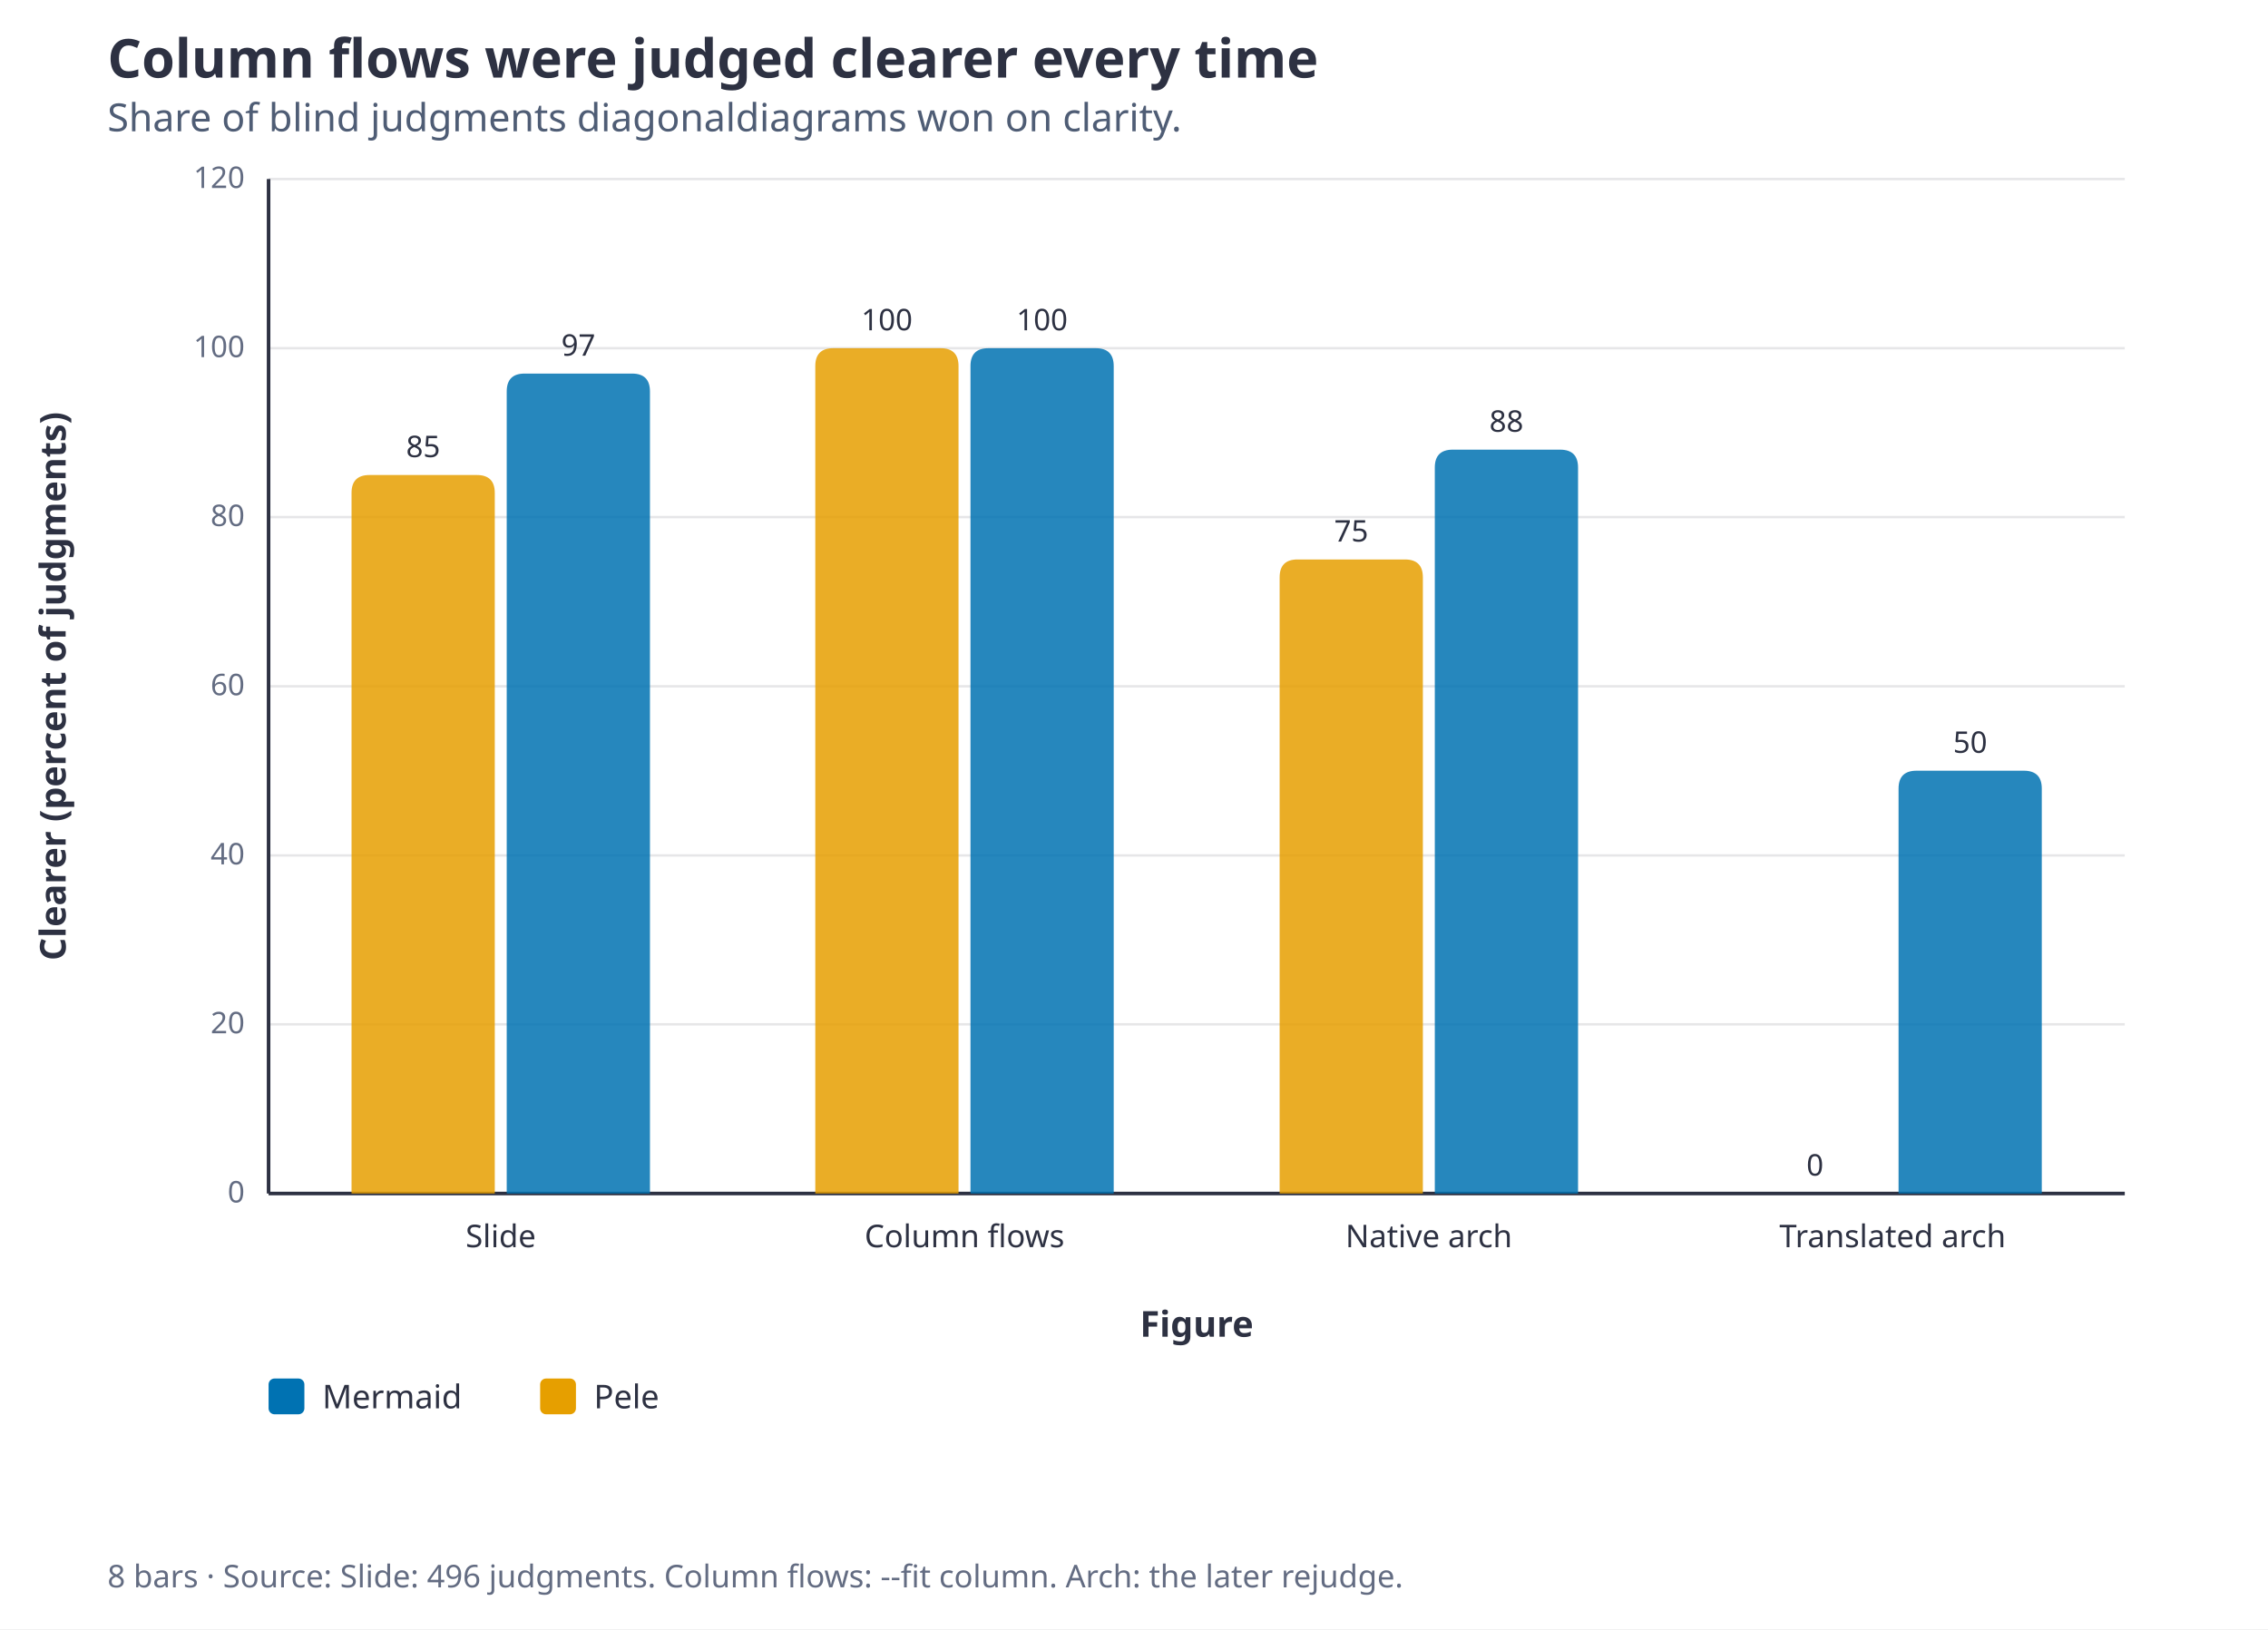
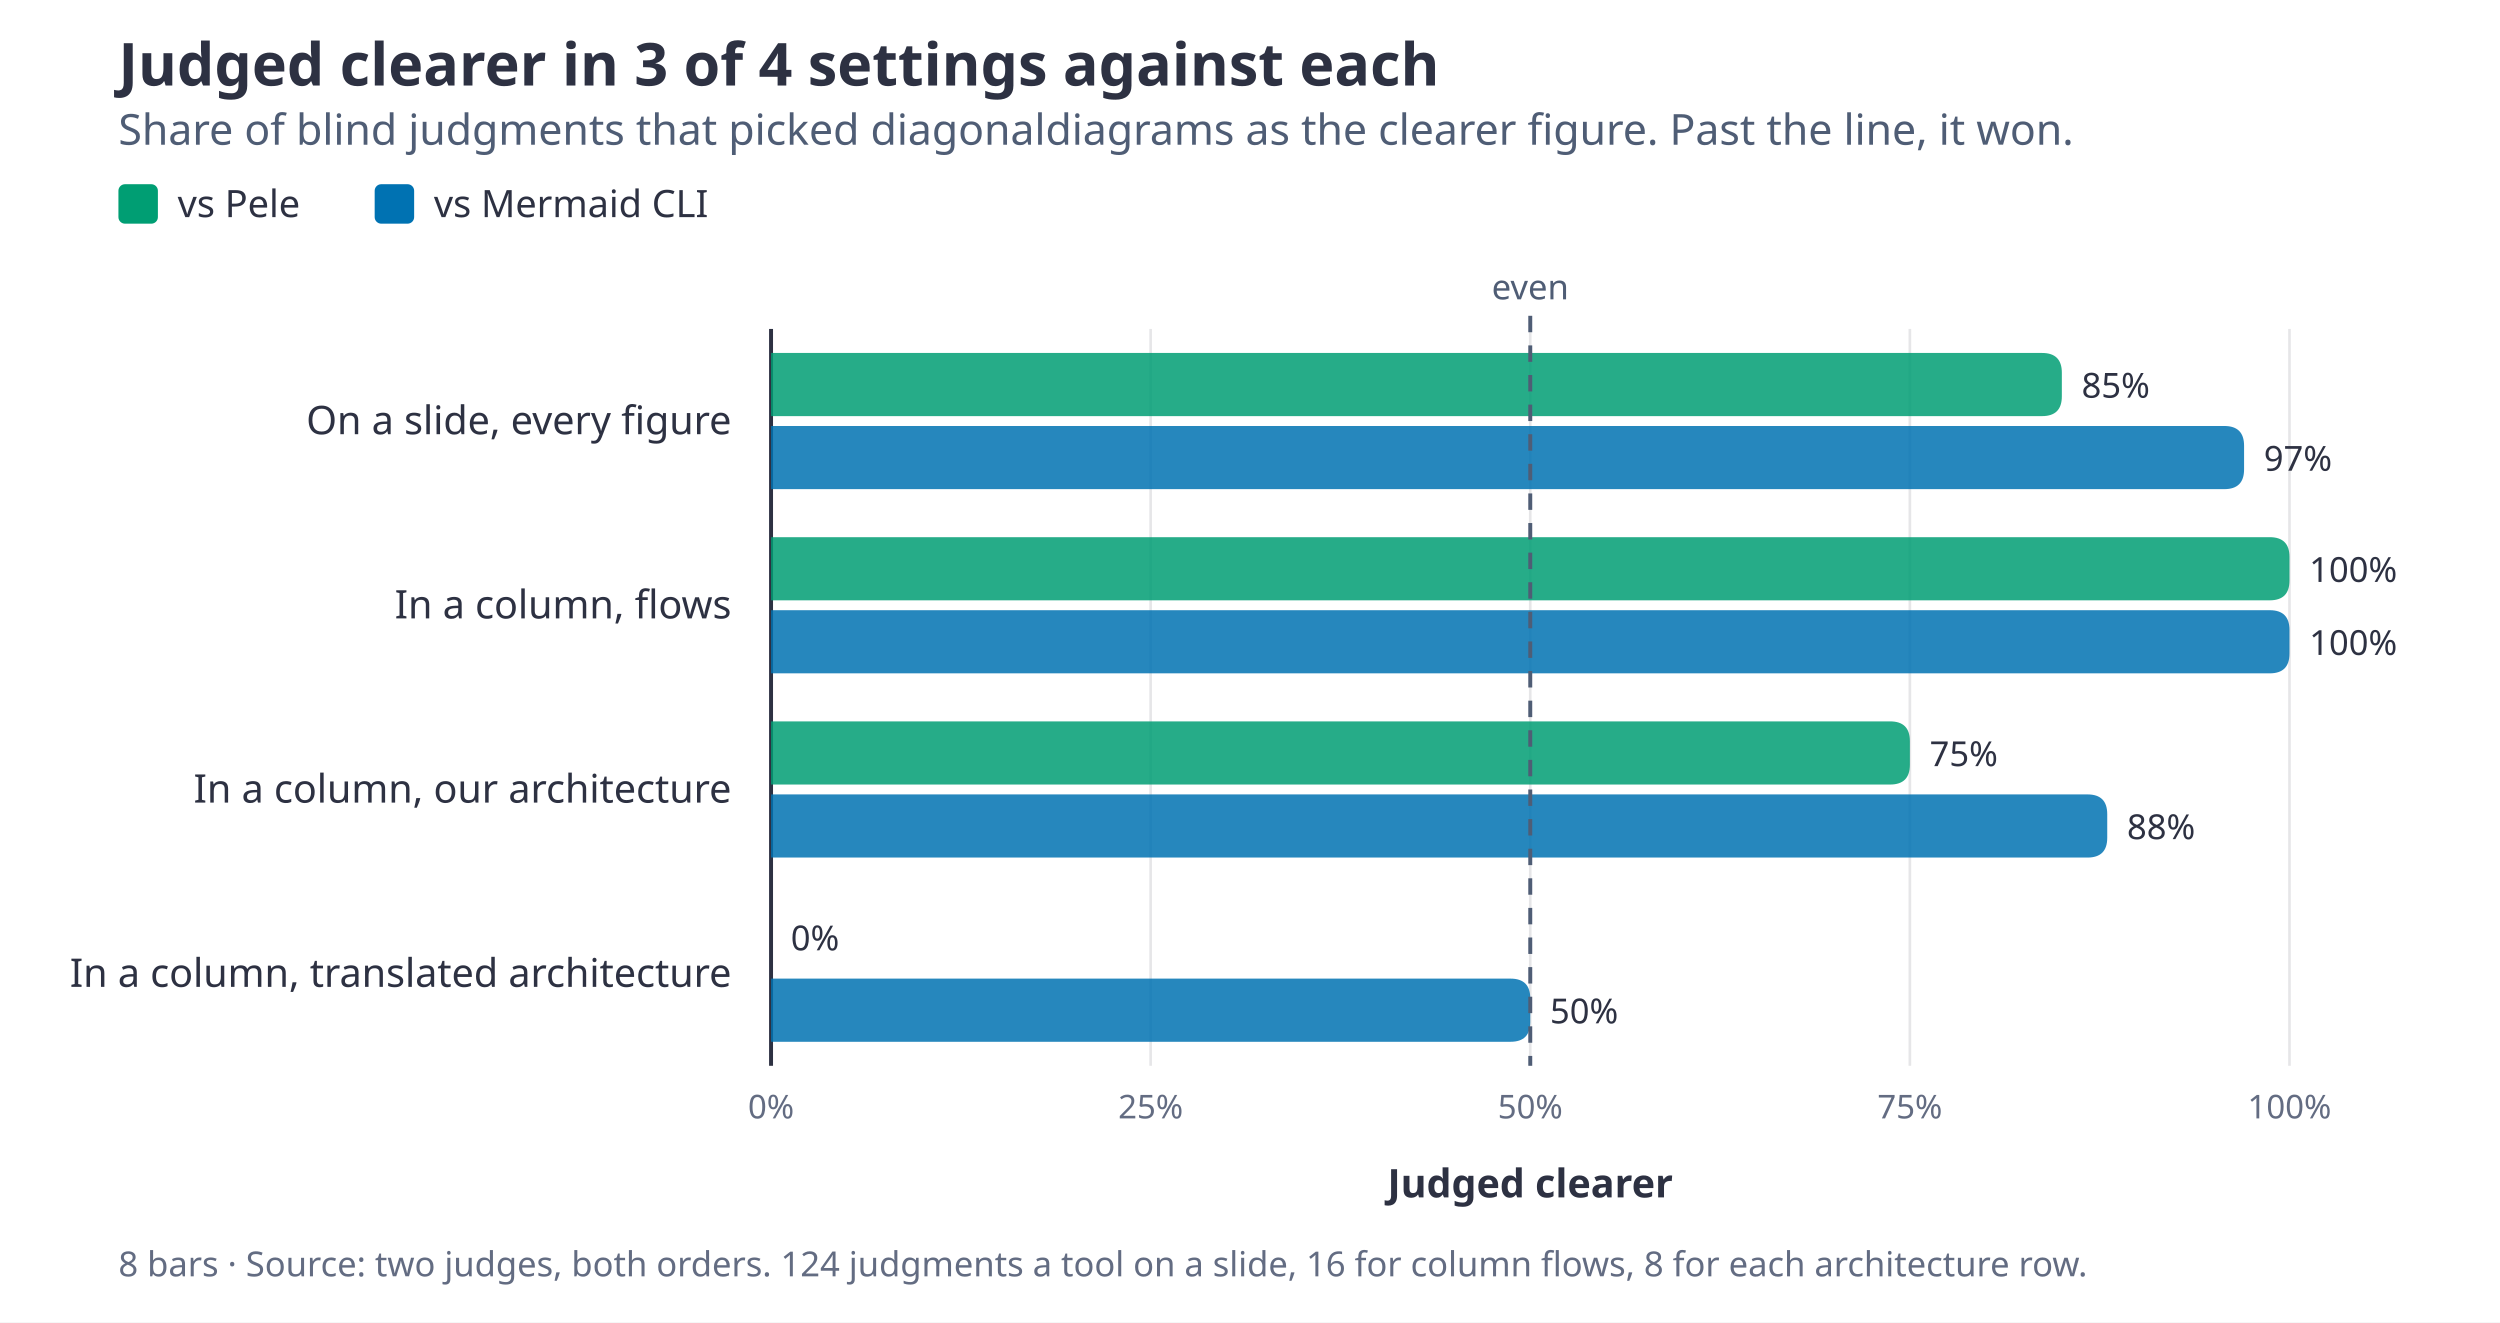
- <svg xmlns="http://www.w3.org/2000/svg" role="img" viewBox="0 0 760 546" width="760">
-   <rect width="760" height="546" fill="#ffffff" />
-   <text x="36" y="26" font-size="18" font-weight="600" font-family="system-ui, 'Segoe UI', sans-serif" fill="#2d3142">Column flows were judged clearer every time</text>
-   <text x="36" y="44" font-size="13" font-family="system-ui, 'Segoe UI', sans-serif" fill="#4f5d75">Share of blind judgments diagonaldiagrams won on clarity.</text>
-   <line x1="90" y1="400.0" x2="712" y2="400.0" stroke="rgba(45,49,66,0.12)" stroke-width="0.8" />
-   <text x="82" y="403.0" font-size="10" font-family="system-ui, 'Segoe UI', sans-serif" fill="#636c82" text-anchor="end">0</text>
-   <line x1="90" y1="343.3" x2="712" y2="343.3" stroke="rgba(45,49,66,0.12)" stroke-width="0.8" />
-   <text x="82" y="346.3" font-size="10" font-family="system-ui, 'Segoe UI', sans-serif" fill="#636c82" text-anchor="end">20</text>
-   <line x1="90" y1="286.7" x2="712" y2="286.7" stroke="rgba(45,49,66,0.12)" stroke-width="0.8" />
-   <text x="82" y="289.7" font-size="10" font-family="system-ui, 'Segoe UI', sans-serif" fill="#636c82" text-anchor="end">40</text>
-   <line x1="90" y1="230.0" x2="712" y2="230.0" stroke="rgba(45,49,66,0.12)" stroke-width="0.8" />
-   <text x="82" y="233.0" font-size="10" font-family="system-ui, 'Segoe UI', sans-serif" fill="#636c82" text-anchor="end">60</text>
-   <line x1="90" y1="173.3" x2="712" y2="173.3" stroke="rgba(45,49,66,0.12)" stroke-width="0.8" />
-   <text x="82" y="176.3" font-size="10" font-family="system-ui, 'Segoe UI', sans-serif" fill="#636c82" text-anchor="end">80</text>
-   <line x1="90" y1="116.7" x2="712" y2="116.7" stroke="rgba(45,49,66,0.12)" stroke-width="0.8" />
-   <text x="82" y="119.7" font-size="10" font-family="system-ui, 'Segoe UI', sans-serif" fill="#636c82" text-anchor="end">100</text>
-   <line x1="90" y1="60.0" x2="712" y2="60.0" stroke="rgba(45,49,66,0.12)" stroke-width="0.8" />
-   <text x="82" y="63.0" font-size="10" font-family="system-ui, 'Segoe UI', sans-serif" fill="#636c82" text-anchor="end">120</text>
-   <line x1="90" y1="400.0" x2="712" y2="400.0" stroke="#2d3142" stroke-width="1.2" />
-   <line x1="90" y1="60" x2="90" y2="400" stroke="#2d3142" stroke-width="1.2" />
-   <path d="M117.8,400.0 L117.8,165.2 Q117.8,159.2 123.8,159.2 L159.8,159.2 Q165.8,159.2 165.8,165.2 L165.8,400.0 Z" fill="#E69F00" fill-opacity="0.85" />
-   <text x="141.8" y="153.2" font-size="10" font-family="system-ui, 'Segoe UI', sans-serif" fill="#2d3142" text-anchor="middle">85</text>
-   <path d="M169.8,400.0 L169.8,131.2 Q169.8,125.2 175.8,125.2 L211.8,125.2 Q217.8,125.2 217.8,131.2 L217.8,400.0 Z" fill="#0072B2" fill-opacity="0.85" />
-   <text x="193.8" y="119.2" font-size="10" font-family="system-ui, 'Segoe UI', sans-serif" fill="#2d3142" text-anchor="middle">97</text>
-   <text x="167.8" y="418.0" font-size="10.5" font-family="system-ui, 'Segoe UI', sans-serif" fill="#2d3142" text-anchor="middle">Slide</text>
-   <path d="M273.2,400.0 L273.2,122.7 Q273.2,116.7 279.2,116.7 L315.2,116.7 Q321.2,116.7 321.2,122.7 L321.2,400.0 Z" fill="#E69F00" fill-opacity="0.85" />
-   <text x="297.2" y="110.7" font-size="10" font-family="system-ui, 'Segoe UI', sans-serif" fill="#2d3142" text-anchor="middle">100</text>
-   <path d="M325.2,400.0 L325.2,122.7 Q325.2,116.7 331.2,116.7 L367.2,116.7 Q373.2,116.7 373.2,122.7 L373.2,400.0 Z" fill="#0072B2" fill-opacity="0.85" />
-   <text x="349.2" y="110.7" font-size="10" font-family="system-ui, 'Segoe UI', sans-serif" fill="#2d3142" text-anchor="middle">100</text>
-   <text x="323.2" y="418.0" font-size="10.5" font-family="system-ui, 'Segoe UI', sans-serif" fill="#2d3142" text-anchor="middle">Column flows</text>
-   <path d="M428.8,400.0 L428.8,193.5 Q428.8,187.5 434.8,187.5 L470.8,187.5 Q476.8,187.5 476.8,193.5 L476.8,400.0 Z" fill="#E69F00" fill-opacity="0.85" />
-   <text x="452.8" y="181.5" font-size="10" font-family="system-ui, 'Segoe UI', sans-serif" fill="#2d3142" text-anchor="middle">75</text>
-   <path d="M480.8,400.0 L480.8,156.7 Q480.8,150.7 486.8,150.7 L522.8,150.7 Q528.8,150.7 528.8,156.7 L528.8,400.0 Z" fill="#0072B2" fill-opacity="0.85" />
-   <text x="504.8" y="144.7" font-size="10" font-family="system-ui, 'Segoe UI', sans-serif" fill="#2d3142" text-anchor="middle">88</text>
-   <text x="478.8" y="418.0" font-size="10.5" font-family="system-ui, 'Segoe UI', sans-serif" fill="#2d3142" text-anchor="middle">Native arch</text>
-   <text x="608.2" y="394.0" font-size="10" font-family="system-ui, 'Segoe UI', sans-serif" fill="#2d3142" text-anchor="middle">0</text>
-   <path d="M636.2,400.0 L636.2,264.3 Q636.2,258.3 642.2,258.3 L678.2,258.3 Q684.2,258.3 684.2,264.3 L684.2,400.0 Z" fill="#0072B2" fill-opacity="0.85" />
-   <text x="660.2" y="252.3" font-size="10" font-family="system-ui, 'Segoe UI', sans-serif" fill="#2d3142" text-anchor="middle">50</text>
-   <text x="634.2" y="418.0" font-size="10.5" font-family="system-ui, 'Segoe UI', sans-serif" fill="#2d3142" text-anchor="middle">Translated arch</text>
-   <rect x="90" y="462" width="12" height="12" rx="2" fill="#0072B2" />
-   <text x="108" y="472" font-size="11" font-family="system-ui, 'Segoe UI', sans-serif" fill="#2d3142" data-role="series">Mermaid</text>
-   <rect x="181" y="462" width="12" height="12" rx="2" fill="#E69F00" />
-   <text x="199" y="472" font-size="11" font-family="system-ui, 'Segoe UI', sans-serif" fill="#2d3142" data-role="series">Pele</text>
-   <text x="401.0" y="448" font-size="12" font-weight="600" font-family="system-ui, 'Segoe UI', sans-serif" fill="#2d3142" text-anchor="middle" data-role="xaxis">Figure</text>
-   <text x="22" y="230.0" font-size="12" font-weight="600" font-family="system-ui, 'Segoe UI', sans-serif" fill="#2d3142" text-anchor="middle" transform="rotate(-90 22,230.0)">Clearer (percent of judgments)</text>
-   <text x="36" y="532" font-size="10.5" font-family="system-ui, 'Segoe UI', sans-serif" fill="#636c82">8 bars · Source: Slide: 496 judgments. Column flows: --fit column. Arch: the later rejudge.</text>
+ <svg xmlns="http://www.w3.org/2000/svg" role="img" viewBox="0 0 760 402" width="760">
+   <rect width="760" height="402" fill="#ffffff" />
+   <text x="36" y="26" font-size="18" font-weight="600" font-family="system-ui, 'Segoe UI', sans-serif" fill="#2d3142">Judged clearer in 3 of 4 settings against each</text>
+   <text x="36" y="44" font-size="13" font-family="system-ui, 'Segoe UI', sans-serif" fill="#4f5d75">Share of blind judgments that picked diagonaldiagrams as the clearer figure. Past the line, it won.</text>
+   <rect x="36.0" y="56" width="12" height="12" rx="2" fill="#009E73" />
+   <text x="54.0" y="66" font-size="11.5" font-family="system-ui, 'Segoe UI', sans-serif" fill="#2d3142" data-role="series">vs Pele</text>
+   <rect x="113.9" y="56" width="12" height="12" rx="2" fill="#0072B2" />
+   <text x="131.9" y="66" font-size="11.5" font-family="system-ui, 'Segoe UI', sans-serif" fill="#2d3142" data-role="series">vs Mermaid CLI</text>
+   <line x1="234.4" y1="100" x2="234.4" y2="324" stroke="rgba(45,49,66,0.12)" stroke-width="0.8" />
+   <text x="234.4" y="340" font-size="10" font-family="system-ui, 'Segoe UI', sans-serif" fill="#636c82" text-anchor="middle">0%</text>
+   <line x1="349.8" y1="100" x2="349.8" y2="324" stroke="rgba(45,49,66,0.12)" stroke-width="0.8" />
+   <text x="349.8" y="340" font-size="10" font-family="system-ui, 'Segoe UI', sans-serif" fill="#636c82" text-anchor="middle">25%</text>
+   <line x1="465.2" y1="100" x2="465.2" y2="324" stroke="rgba(45,49,66,0.12)" stroke-width="0.8" />
+   <text x="465.2" y="340" font-size="10" font-family="system-ui, 'Segoe UI', sans-serif" fill="#636c82" text-anchor="middle">50%</text>
+   <line x1="580.6" y1="100" x2="580.6" y2="324" stroke="rgba(45,49,66,0.12)" stroke-width="0.8" />
+   <text x="580.6" y="340" font-size="10" font-family="system-ui, 'Segoe UI', sans-serif" fill="#636c82" text-anchor="middle">75%</text>
+   <line x1="696.0" y1="100" x2="696.0" y2="324" stroke="rgba(45,49,66,0.12)" stroke-width="0.8" />
+   <text x="696.0" y="340" font-size="10" font-family="system-ui, 'Segoe UI', sans-serif" fill="#636c82" text-anchor="middle">100%</text>
+   <line x1="234.4" y1="100" x2="234.4" y2="324" stroke="#2d3142" stroke-width="1.2" />
+   <text x="222.36" y="132.0" font-size="12" font-family="system-ui, 'Segoe UI', sans-serif" fill="#2d3142" text-anchor="end">On a slide, every figure</text>
+   <path d="M234.4,107.3 L620.8,107.3 Q626.8,107.3 626.8,113.3 L626.8,120.5 Q626.8,126.5 620.8,126.5 L234.4,126.5 Z" fill="#009E73" fill-opacity="0.85" />
+   <text x="632.8" y="120.9" font-size="10.5" font-family="system-ui, 'Segoe UI', sans-serif" fill="#2d3142" text-anchor="start">85%</text>
+   <path d="M234.4,129.5 L676.2,129.5 Q682.2,129.5 682.2,135.5 L682.2,142.7 Q682.2,148.7 676.2,148.7 L234.4,148.7 Z" fill="#0072B2" fill-opacity="0.85" />
+   <text x="688.2" y="143.1" font-size="10.5" font-family="system-ui, 'Segoe UI', sans-serif" fill="#2d3142" text-anchor="start">97%</text>
+   <text x="222.36" y="188.0" font-size="12" font-family="system-ui, 'Segoe UI', sans-serif" fill="#2d3142" text-anchor="end">In a column, flows</text>
+   <path d="M234.4,163.3 L690.0,163.3 Q696.0,163.3 696.0,169.3 L696.0,176.5 Q696.0,182.5 690.0,182.5 L234.4,182.5 Z" fill="#009E73" fill-opacity="0.85" />
+   <text x="702.0" y="176.9" font-size="10.5" font-family="system-ui, 'Segoe UI', sans-serif" fill="#2d3142" text-anchor="start">100%</text>
+   <path d="M234.4,185.5 L690.0,185.5 Q696.0,185.5 696.0,191.5 L696.0,198.7 Q696.0,204.7 690.0,204.7 L234.4,204.7 Z" fill="#0072B2" fill-opacity="0.85" />
+   <text x="702.0" y="199.1" font-size="10.5" font-family="system-ui, 'Segoe UI', sans-serif" fill="#2d3142" text-anchor="start">100%</text>
+   <text x="222.36" y="244.0" font-size="12" font-family="system-ui, 'Segoe UI', sans-serif" fill="#2d3142" text-anchor="end">In a column, our architecture</text>
+   <path d="M234.4,219.3 L574.6,219.3 Q580.6,219.3 580.6,225.3 L580.6,232.5 Q580.6,238.5 574.6,238.5 L234.4,238.5 Z" fill="#009E73" fill-opacity="0.85" />
+   <text x="586.6" y="232.9" font-size="10.5" font-family="system-ui, 'Segoe UI', sans-serif" fill="#2d3142" text-anchor="start">75%</text>
+   <path d="M234.4,241.5 L634.6,241.5 Q640.6,241.5 640.6,247.5 L640.6,254.7 Q640.6,260.7 634.6,260.7 L234.4,260.7 Z" fill="#0072B2" fill-opacity="0.85" />
+   <text x="646.6" y="255.1" font-size="10.5" font-family="system-ui, 'Segoe UI', sans-serif" fill="#2d3142" text-anchor="start">88%</text>
+   <text x="222.36" y="300.0" font-size="12" font-family="system-ui, 'Segoe UI', sans-serif" fill="#2d3142" text-anchor="end">In a column, translated architecture</text>
+   <text x="240.4" y="288.9" font-size="10.5" font-family="system-ui, 'Segoe UI', sans-serif" fill="#2d3142" text-anchor="start">0%</text>
+   <path d="M234.4,297.5 L459.2,297.5 Q465.2,297.5 465.2,303.5 L465.2,310.7 Q465.2,316.7 459.2,316.7 L234.4,316.7 Z" fill="#0072B2" fill-opacity="0.85" />
+   <text x="471.2" y="311.1" font-size="10.5" font-family="system-ui, 'Segoe UI', sans-serif" fill="#2d3142" text-anchor="start">50%</text>
+   <line x1="465.2" y1="96.0" x2="465.2" y2="324.0" stroke="#4f5d75" stroke-width="1.2" stroke-dasharray="5 4" />
+   <text x="465.2" y="91.0" font-size="10.5" font-family="system-ui, 'Segoe UI', sans-serif" fill="#4f5d75" text-anchor="middle">even</text>
+   <text x="465.2" y="364.0" font-size="12" font-weight="600" font-family="system-ui, 'Segoe UI', sans-serif" fill="#2d3142" text-anchor="middle" data-role="xaxis">Judged clearer</text>
+   <text x="36" y="388" font-size="10.5" font-family="system-ui, 'Segoe UI', sans-serif" fill="#636c82">8 bars · Source: two judges, both orders. 124 judgments a tool on a slide, 16 for column flows, 8 for each architecture row.</text>
</svg>
